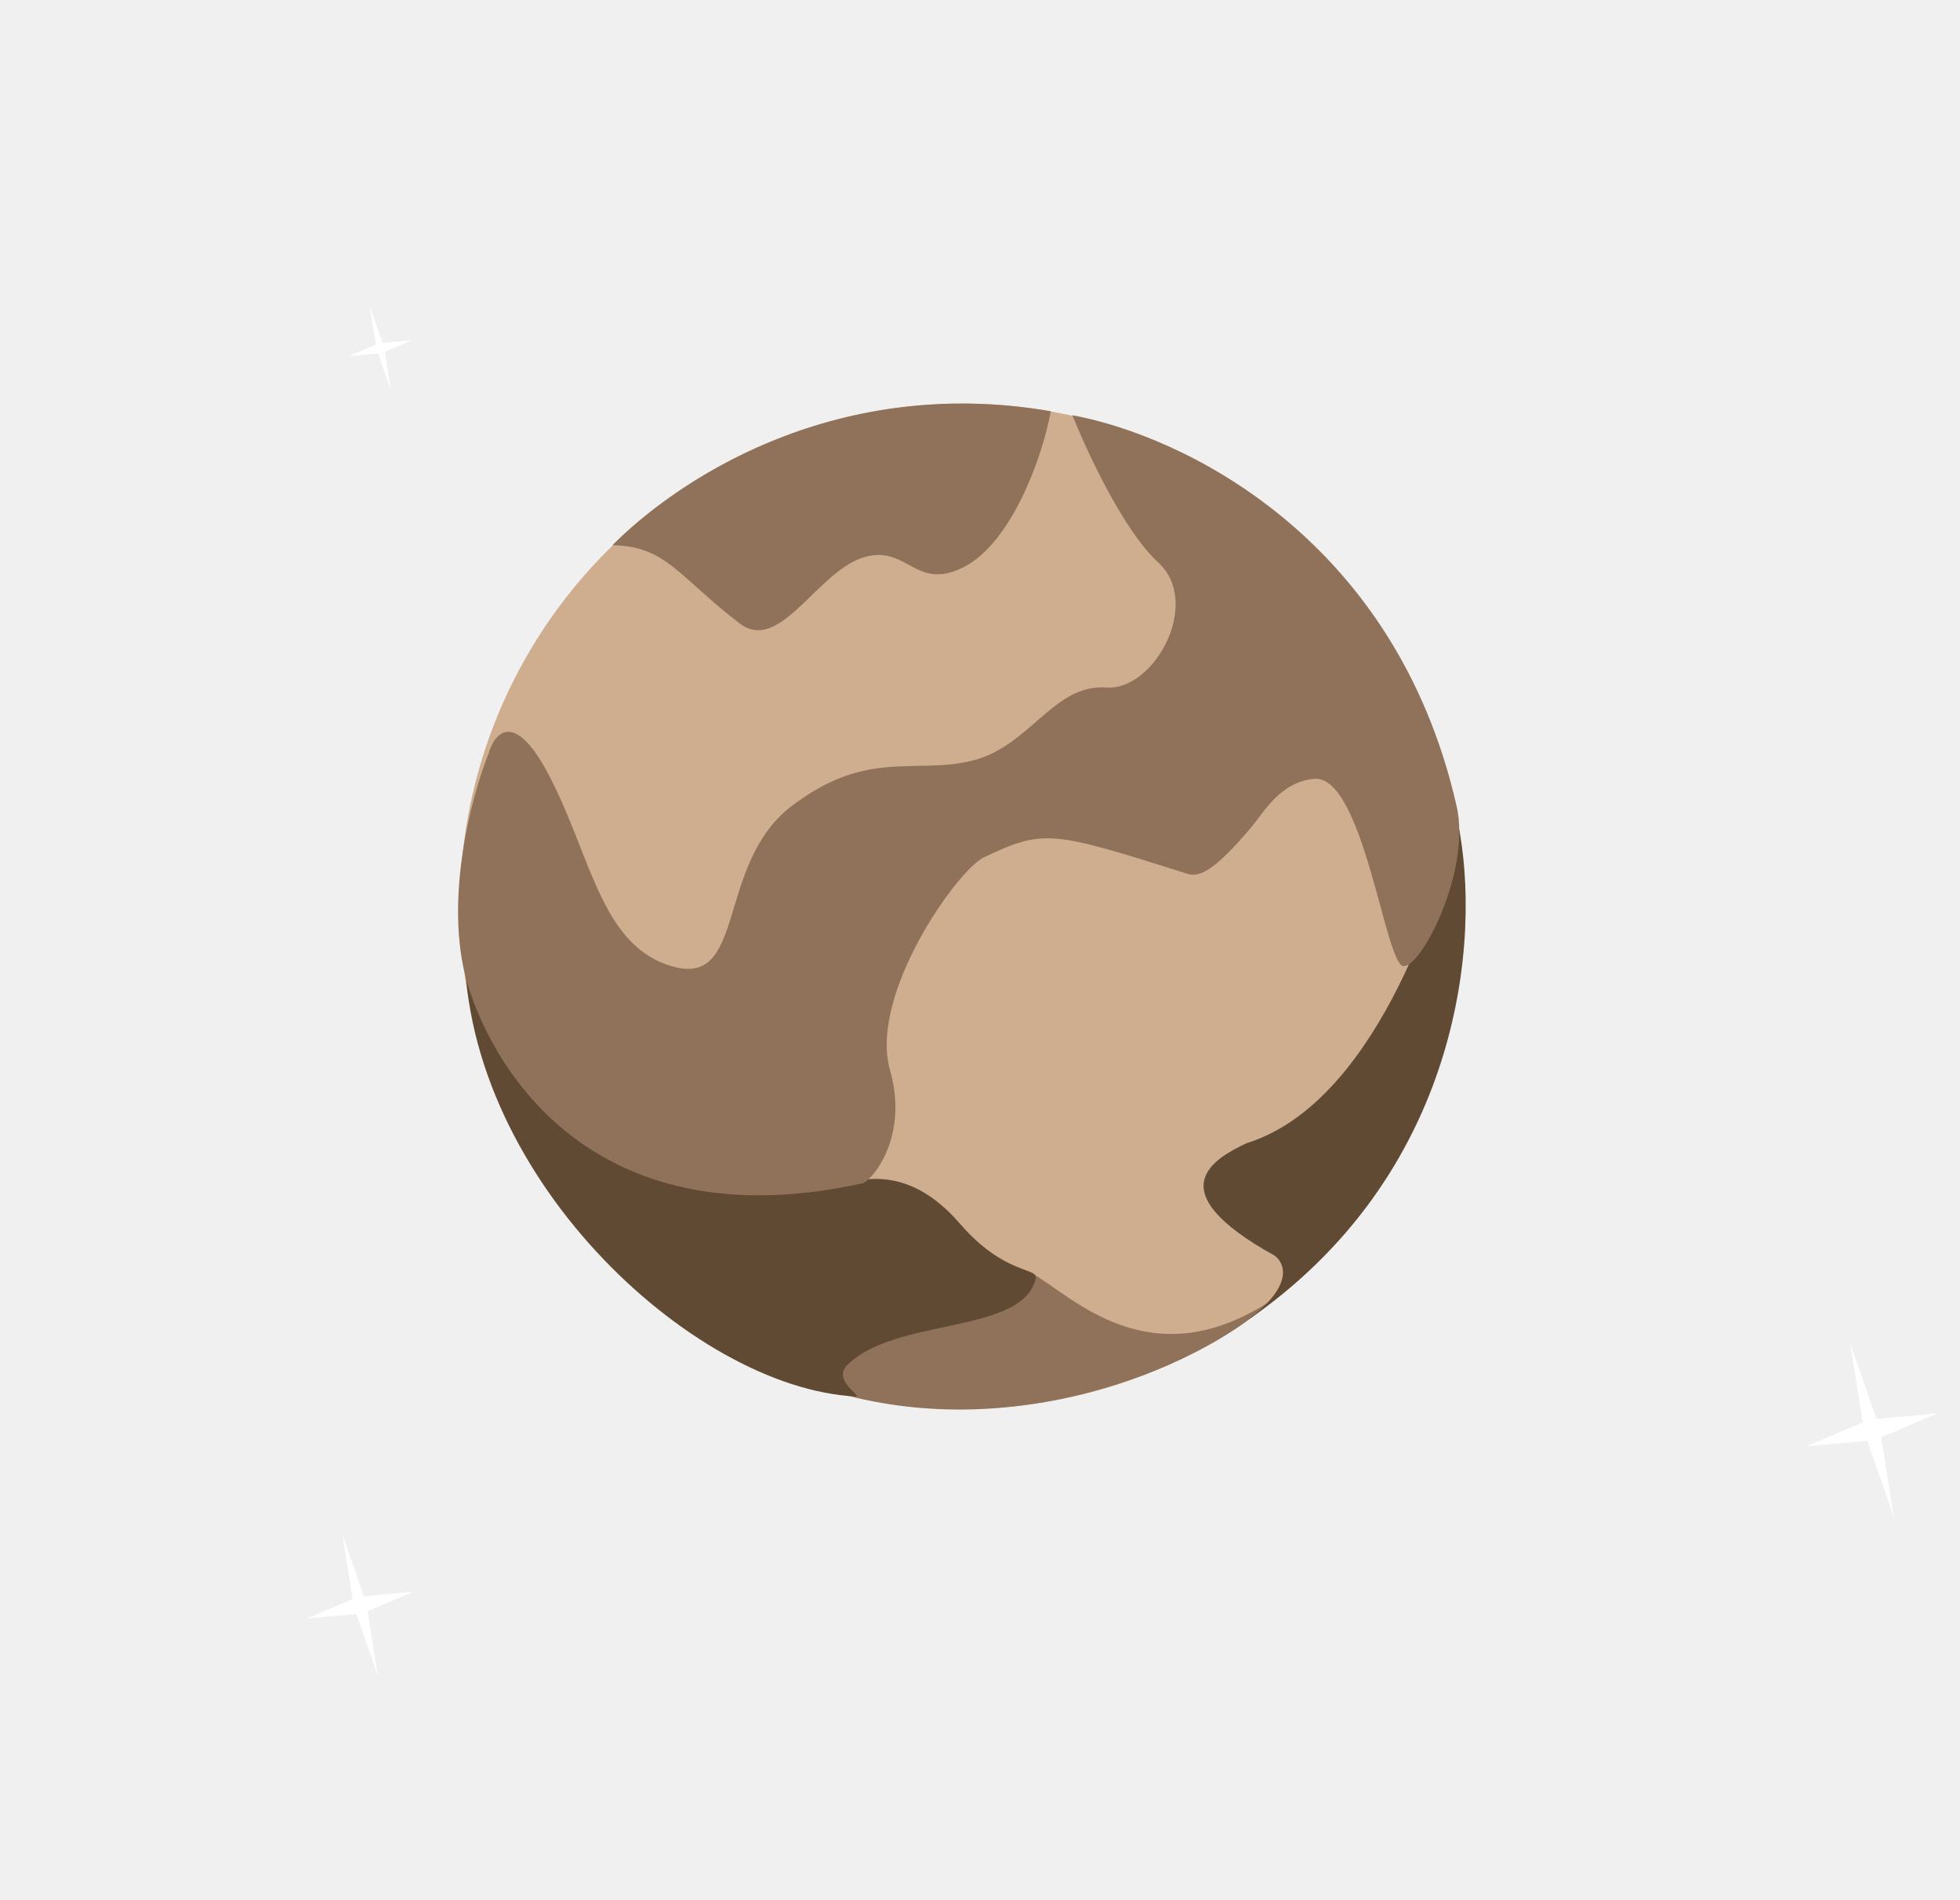
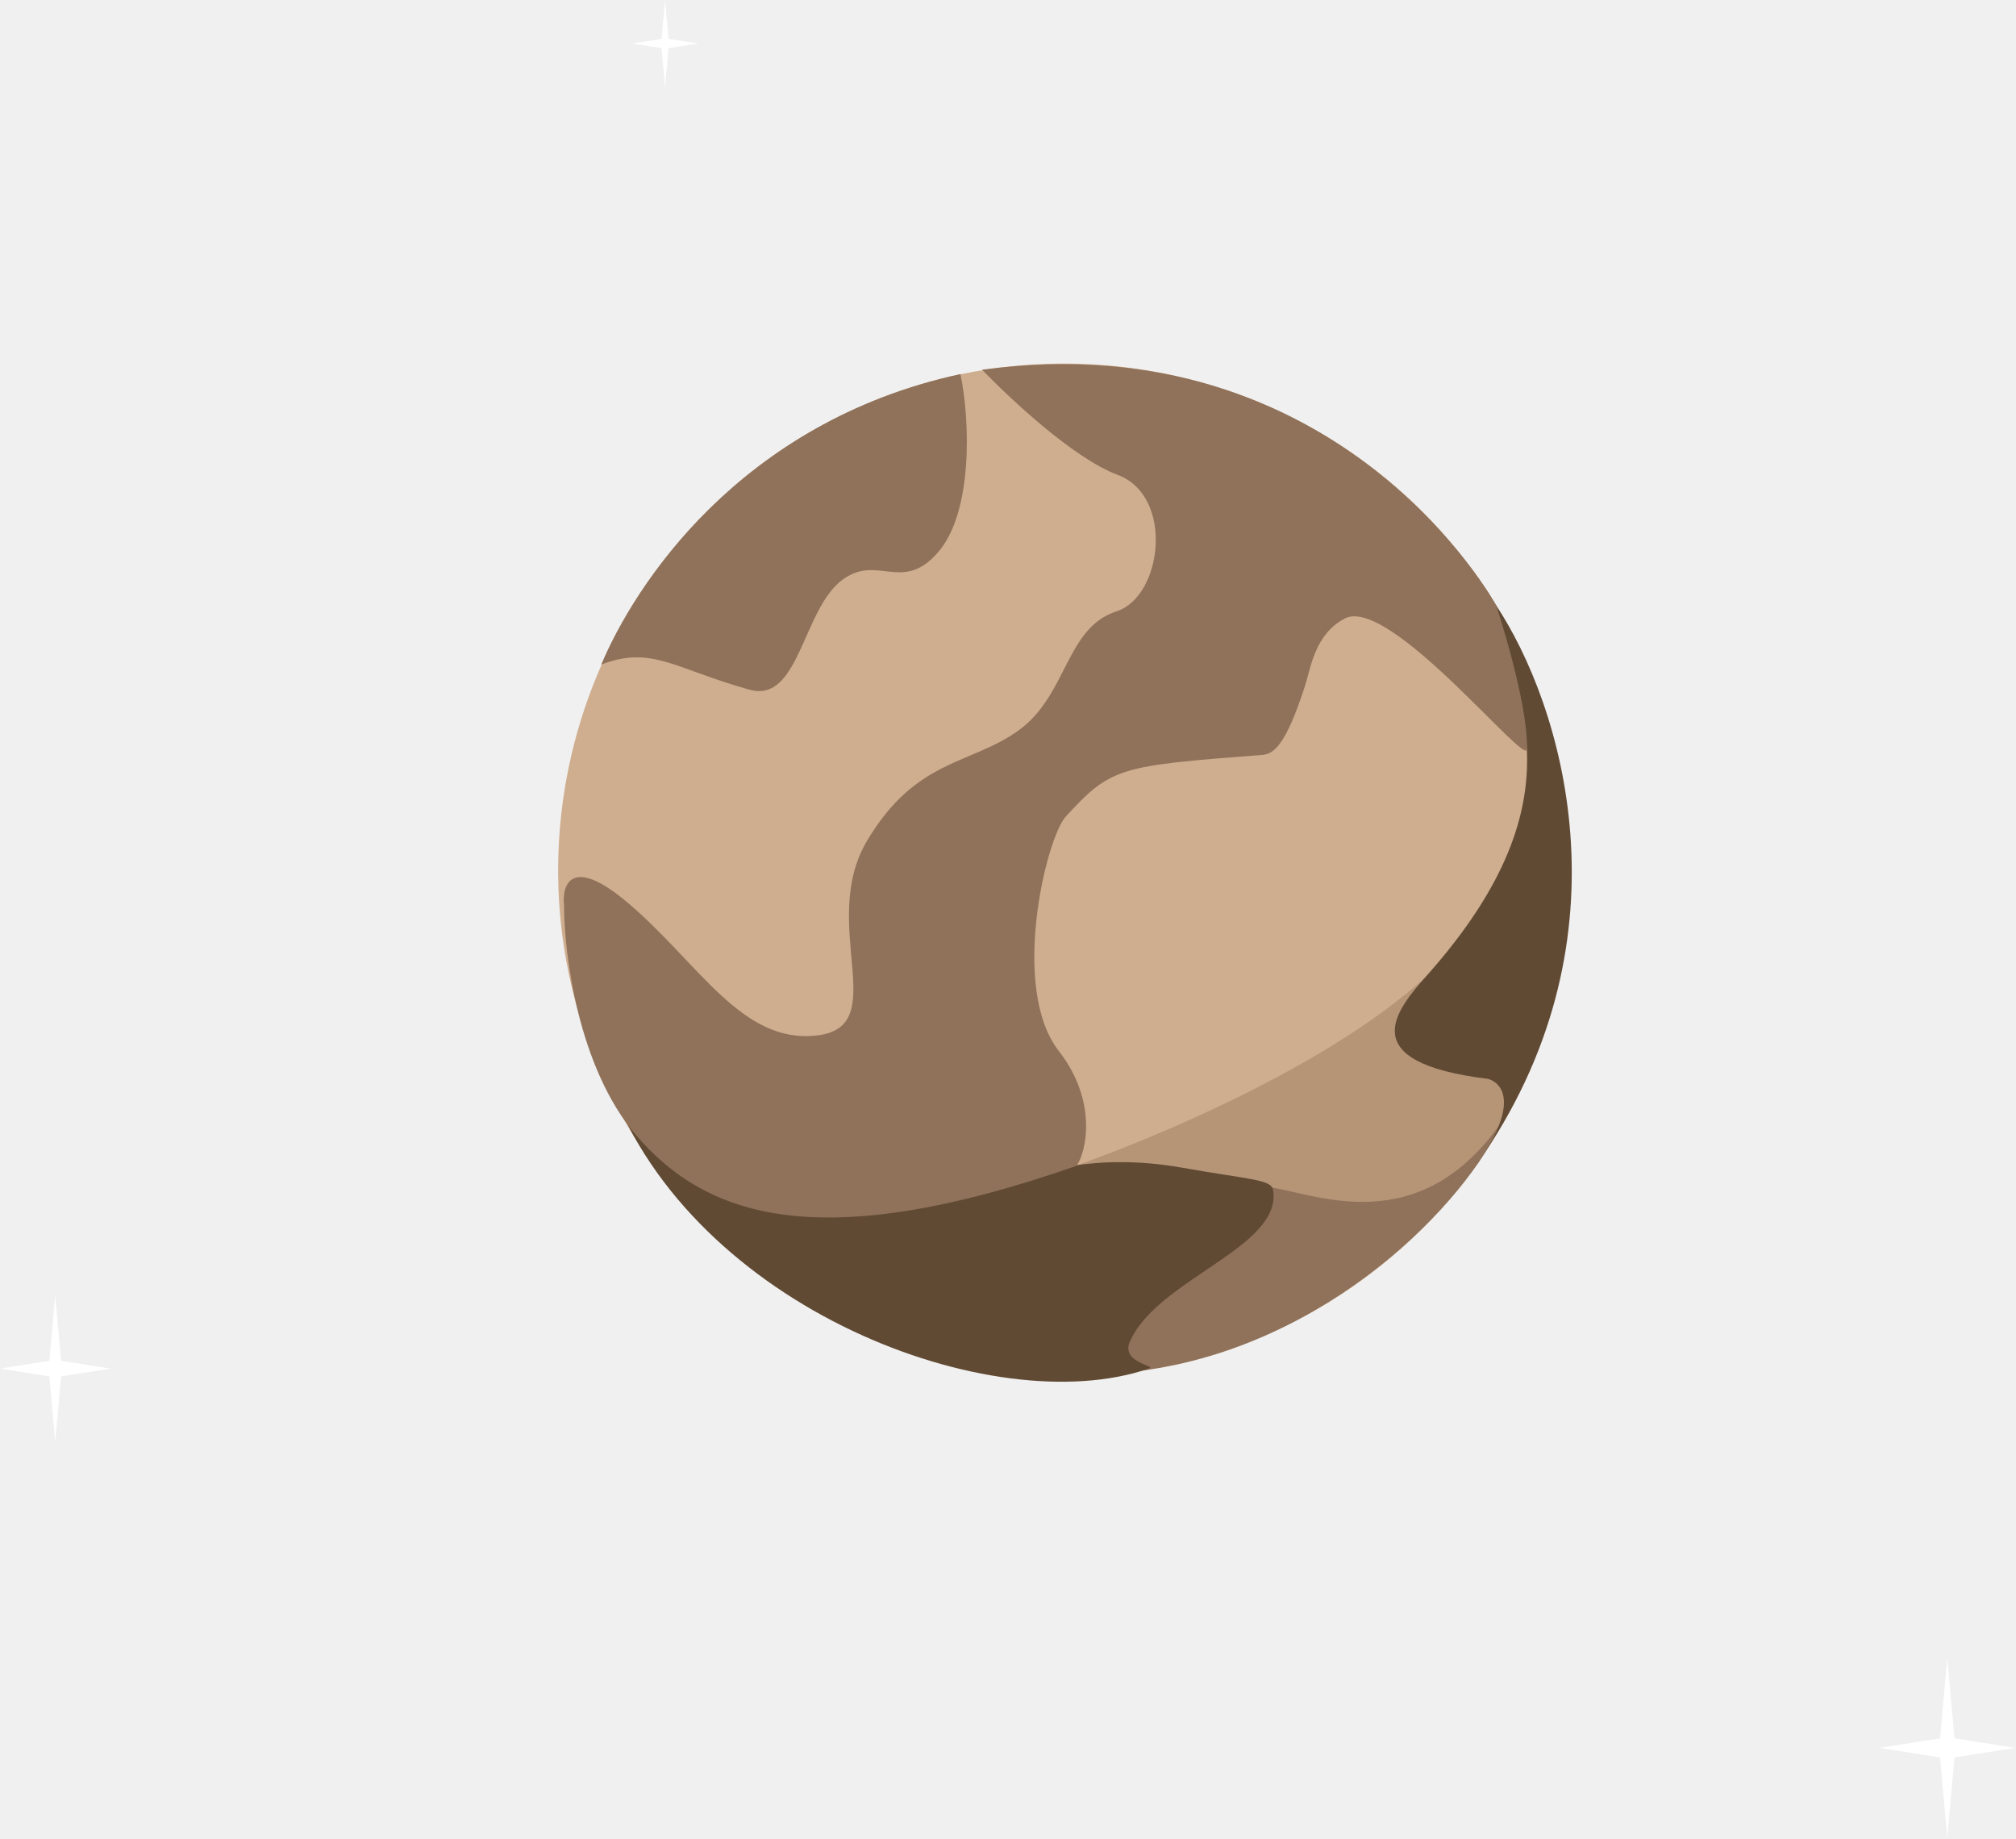
- <svg xmlns="http://www.w3.org/2000/svg" width="930" height="901" viewBox="0 0 930 901" fill="none">
-   <circle cx="456.712" cy="429.966" r="238.434" transform="rotate(-14.0923 456.712 429.966)" fill="#CFAE8F" />
-   <path d="M391.556 633.431C382.645 639.232 394.785 654.895 401.969 662.002C487.962 684.477 574.391 645.446 603.61 616.646C545.629 655.097 508.243 614.263 489.942 604.277C471.64 594.292 402.696 626.179 391.556 633.431Z" fill="#90725A" />
-   <path d="M395.931 562.897C283.362 587.543 220.83 430.605 220.457 443.916C217.327 555.671 328.098 658.517 405.874 662.477C409.834 662.679 394.531 654.959 402.106 647.465C425.057 624.758 485.531 633.146 491.454 606.366C492.572 601.313 476.493 604.822 455.447 580.476C429.138 550.044 404.995 560.621 395.931 562.897Z" fill="#614A34" />
-   <path d="M591.438 542.348C651.25 523.769 682.247 429.237 691.703 390.009C703.228 445.314 693.271 558.015 589.909 627.684C587.121 629.651 583.959 631.697 580.381 633.818C583.642 631.813 586.817 629.768 589.909 627.684C613.711 610.887 610.205 599.774 604.828 595.686C548.398 564.493 576.488 549.476 591.438 542.348Z" fill="#614A34" />
-   <path d="M260.324 367.484C244.033 336.51 234.613 347.727 231.939 357.207C223.381 378.37 209.582 430.563 222.845 470.032C239.424 519.368 291.983 587.571 409.873 561.198C416.471 557.071 430.628 536.791 422.35 507.93C412.004 471.854 454.426 412.669 466.693 406.806C495.334 393.116 499.172 394.217 563.396 414.512C568.418 416.098 575.198 414.676 594.412 391.578C599.763 385.145 607.562 371.037 623.389 369.479C646.954 367.159 657.298 458.295 666.024 458.36C674.749 458.426 698.07 412.895 691.156 382.439C661.845 253.326 559.049 206.171 508.787 196.981C515.528 213.551 532.794 251.45 549.559 266.836C570.516 286.068 547.667 327.759 525.014 326.151C499.861 324.365 488.85 353.945 461.54 360.801C434.231 367.657 411.686 354.946 375.666 382.359C339.647 409.771 354.259 467.98 319.653 458.62C285.047 449.26 280.689 406.202 260.324 367.484Z" fill="#90725A" />
-   <path d="M350.927 295.74C321.848 273.475 316.213 259.095 290.585 258.643C318.376 230.607 393.206 176.992 498.592 195.085C494.727 216.7 479.902 257.627 457.222 269.055C434.541 280.484 430.859 259.069 411.011 264.051C388.222 269.772 370.334 310.599 350.927 295.74Z" fill="#90725A" />
-   <path d="M175.477 145.31L181.534 162.684L195.502 161.419L182.593 166.901L185.46 185.076L179.403 167.702L165.435 168.967L178.345 163.484L175.477 145.31Z" fill="white" />
-   <path d="M877.857 637.091L890.4 673.113L919.242 670.52L892.595 681.857L898.554 719.533L886.011 683.51L857.168 686.103L883.816 674.766L877.857 637.091Z" fill="white" />
-   <path d="M162.466 728.015L172.65 757.256L196.084 755.146L174.432 764.354L179.266 794.938L169.082 765.697L145.649 767.807L167.3 758.599L162.466 728.015Z" fill="white" />
+ <svg xmlns="http://www.w3.org/2000/svg" width="590" height="538" viewBox="0 0 590 538" fill="none">
+   <circle cx="311.548" cy="254.581" r="148.192" transform="rotate(-36.057 311.548 254.581)" fill="#CFAE8F" />
+   <path d="M440.083 327.074C447.577 317.582 442.55 258.831 423.976 279.117C396.484 309.448 334.011 335.033 306.211 344.034C302.15 352.681 403.227 361.347 417.594 352.856C429.088 346.064 437.037 333.334 440.083 327.074Z" fill="#B69577" />
+   <path d="M321.291 387.007C317.503 392.422 328.142 398.629 333.935 401.055C388.727 394.019 429.472 351.429 439.619 328.036C415.137 363.678 384.094 348.832 371.224 347.331C358.353 345.83 326.026 380.238 321.291 387.007Z" fill="#90725A" />
+   <path d="M297.43 346.328C237.394 359.219 175.731 309.784 178.611 317.544C202.787 382.688 290.545 416.219 336.297 400.421C338.626 399.617 328.01 398.724 330.634 392.643C338.585 374.22 375.393 364.996 372.581 348.183C372.051 345.01 365.499 345.142 345.807 341.63C321.266 337.254 302.126 342.909 297.43 346.328Z" fill="#614A34" />
+   <path d="M417.591 285.414C465.032 232.079 441.614 202.294 437.71 176.92C457.21 206.12 477.67 273.397 434.287 337.583C433.138 339.365 431.79 341.279 430.221 343.333C431.635 341.42 432.99 339.503 434.287 337.583C444.102 322.368 439.498 316.777 435.448 315.671C395.67 310.809 408.644 295.473 417.591 285.414Z" fill="#614A34" />
+   <path d="M183.823 264.22C167.231 250.154 164.409 258.809 165.072 264.895C165.059 279.083 169.238 312.375 186.058 332.043C207.084 356.626 240.574 367.102 315.057 341.113C317.9 337.201 321.346 322.22 309.866 307.508C295.515 289.119 306.209 245.142 311.917 238.911C325.243 224.362 327.711 224.104 369.449 220.872C372.712 220.619 376.29 218.223 381.995 200.443C383.584 195.49 384.8 185.546 393.561 180.968C406.604 174.153 446.697 224.614 446.862 219.193C447.28 205.47 437.852 177.073 437.852 177.073C437.852 177.073 392.689 93.975 287.402 108.18C295.139 116.164 313.903 133.996 327.143 138.967C343.693 145.181 340.215 174.523 326.784 178.862C311.87 183.681 312.4 203.29 298.252 213.591C284.104 223.891 268.154 221.806 253.765 245.98C239.375 270.155 261.33 300.31 239.207 302.96C217.083 305.609 204.562 281.803 183.823 264.22Z" fill="#90725A" />
+   <path d="M219.368 201.803C197.431 195.73 190.84 188.751 175.963 194.448C185.464 171.827 216.133 123.527 281.084 109.457C283.882 122.815 284.851 149.852 274.434 161.712C264.018 173.572 256.917 162.084 246.635 169.57C234.829 178.165 234.009 205.857 219.368 201.803Z" fill="#90725A" />
+   <path d="M194.634 -0L195.655 11.39L204.267 12.741L195.655 14.092L194.634 25.482L193.612 14.092L185 12.741L193.612 11.39L194.634 -0Z" fill="white" />
+   <path d="M569.889 485L571.999 508.613L589.778 511.415L571.999 514.216L569.889 537.829L567.779 514.216L550 511.415L567.779 508.613L569.889 485Z" fill="white" />
+   <path d="M16.16 379L17.874 398.168L32.319 400.443L17.874 402.717L16.16 421.885L14.446 402.717L0 400.443L14.446 398.168L16.16 379Z" fill="white" />
</svg>
